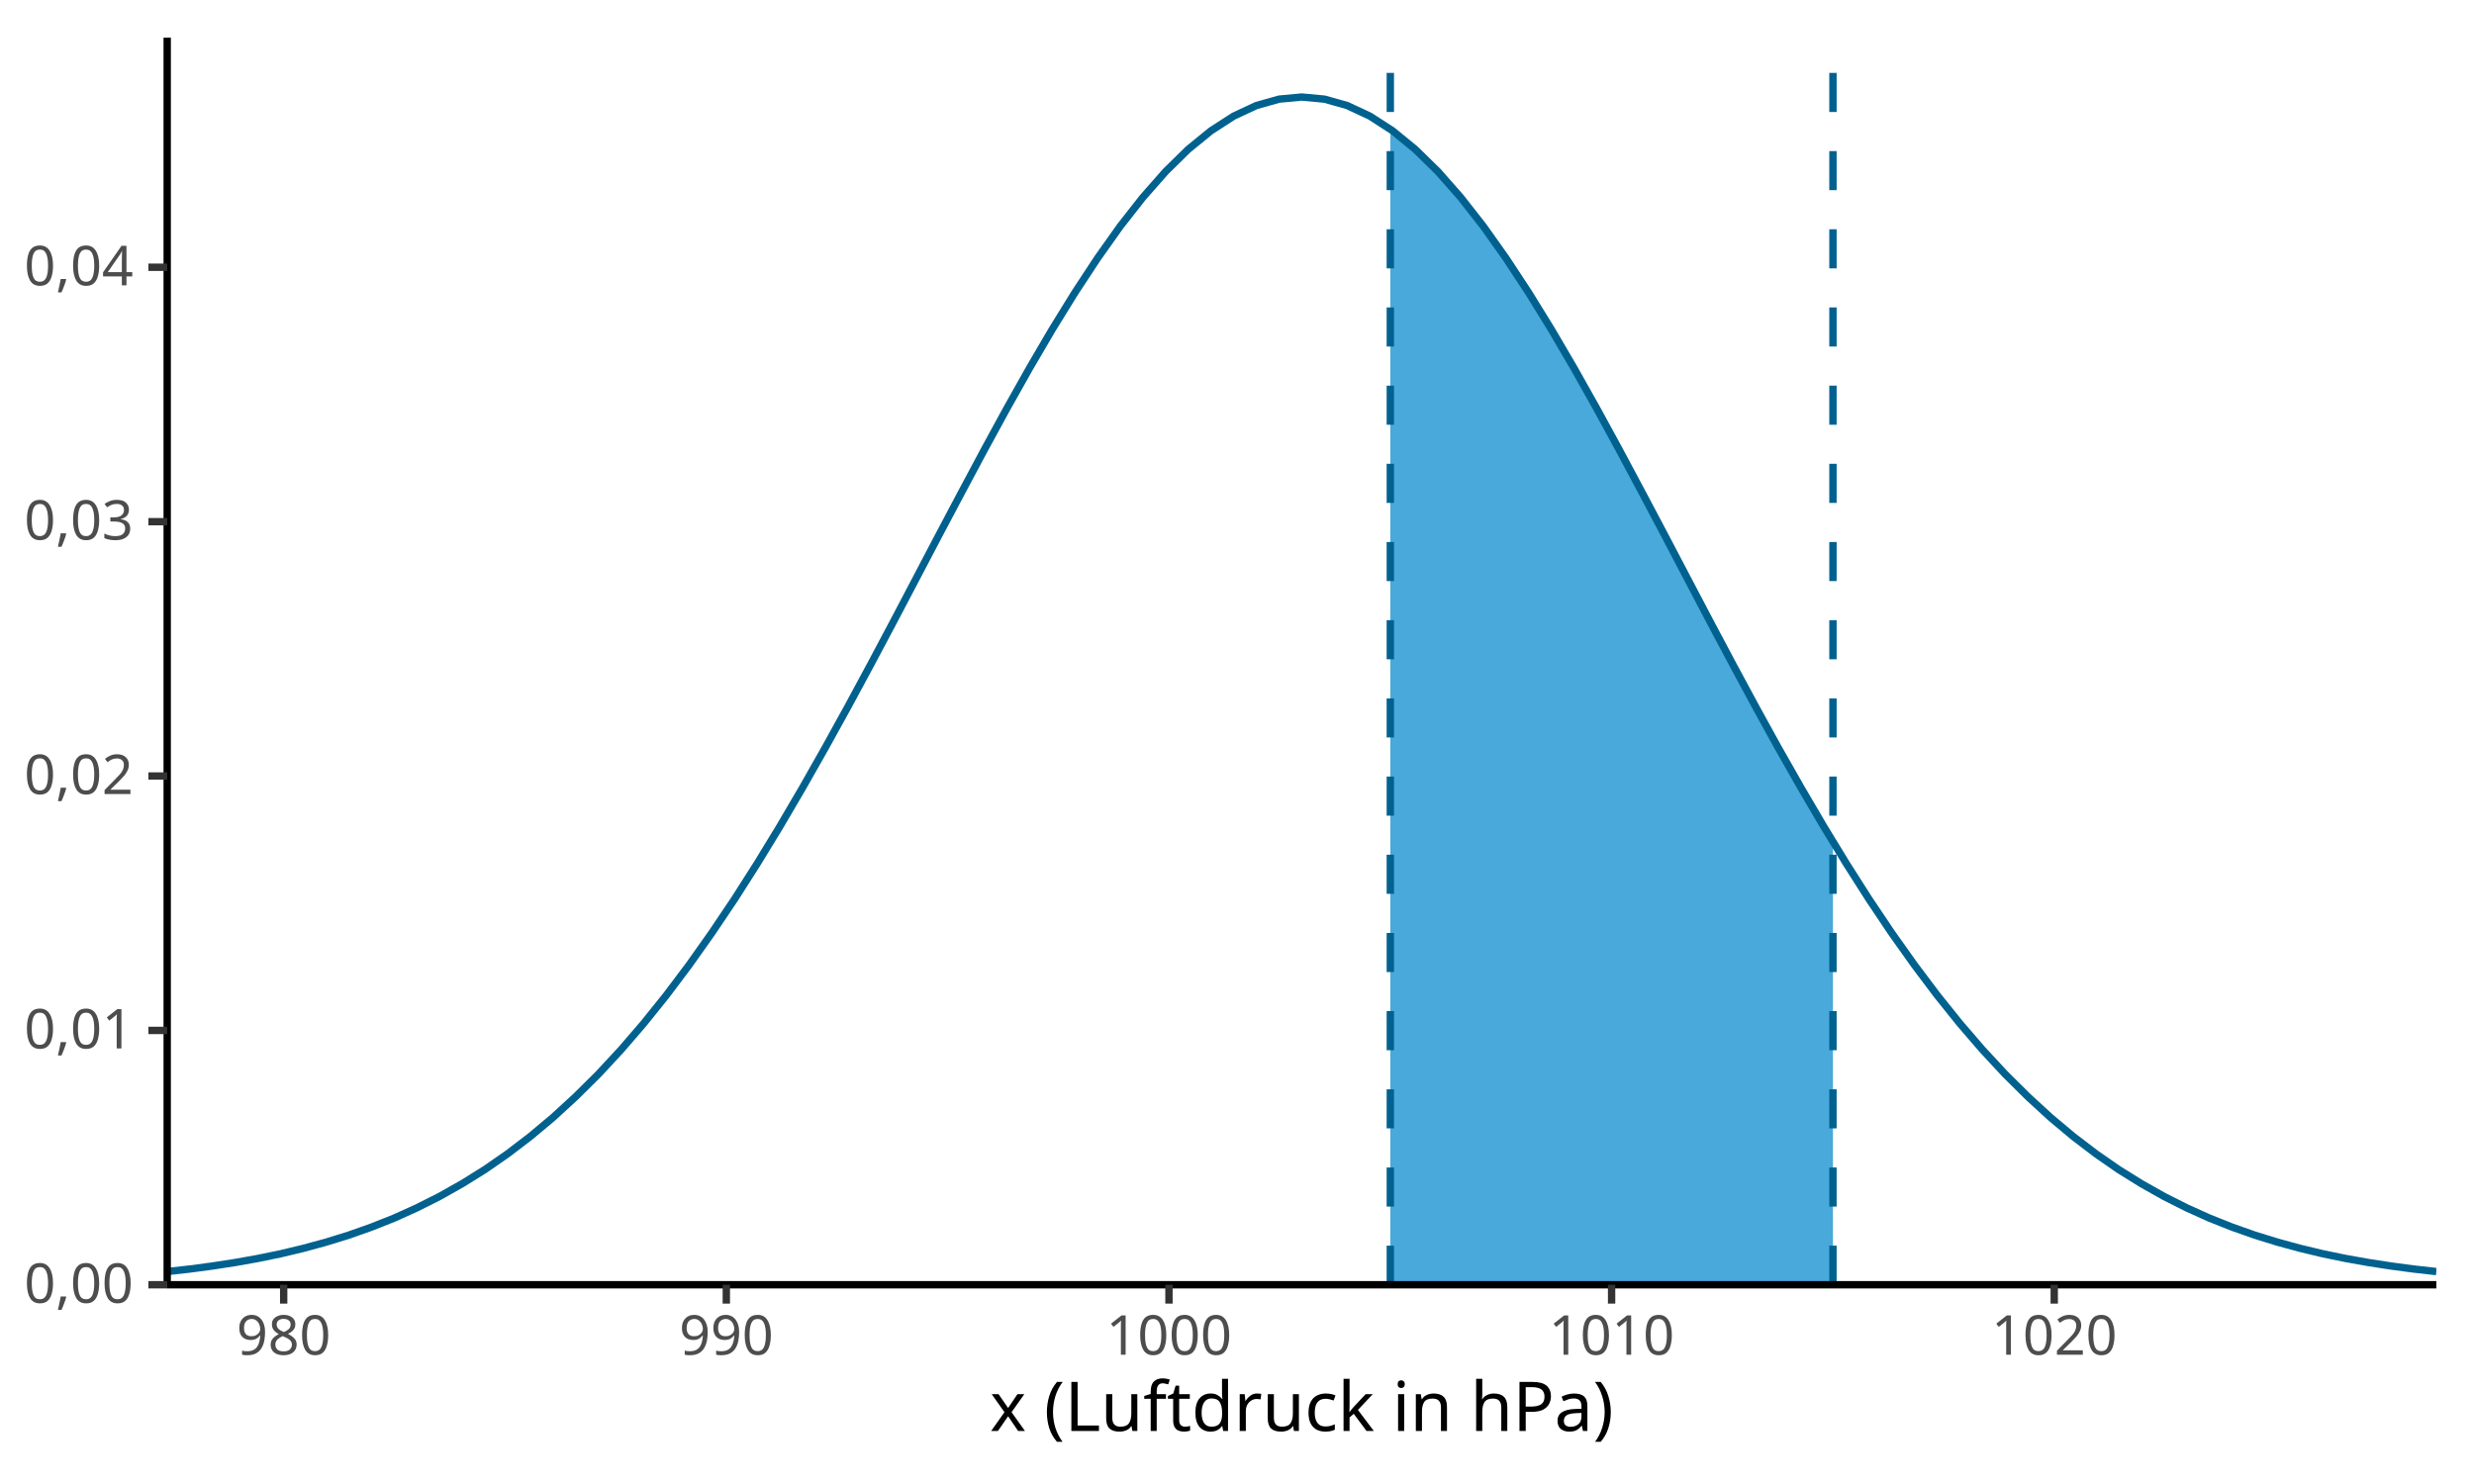
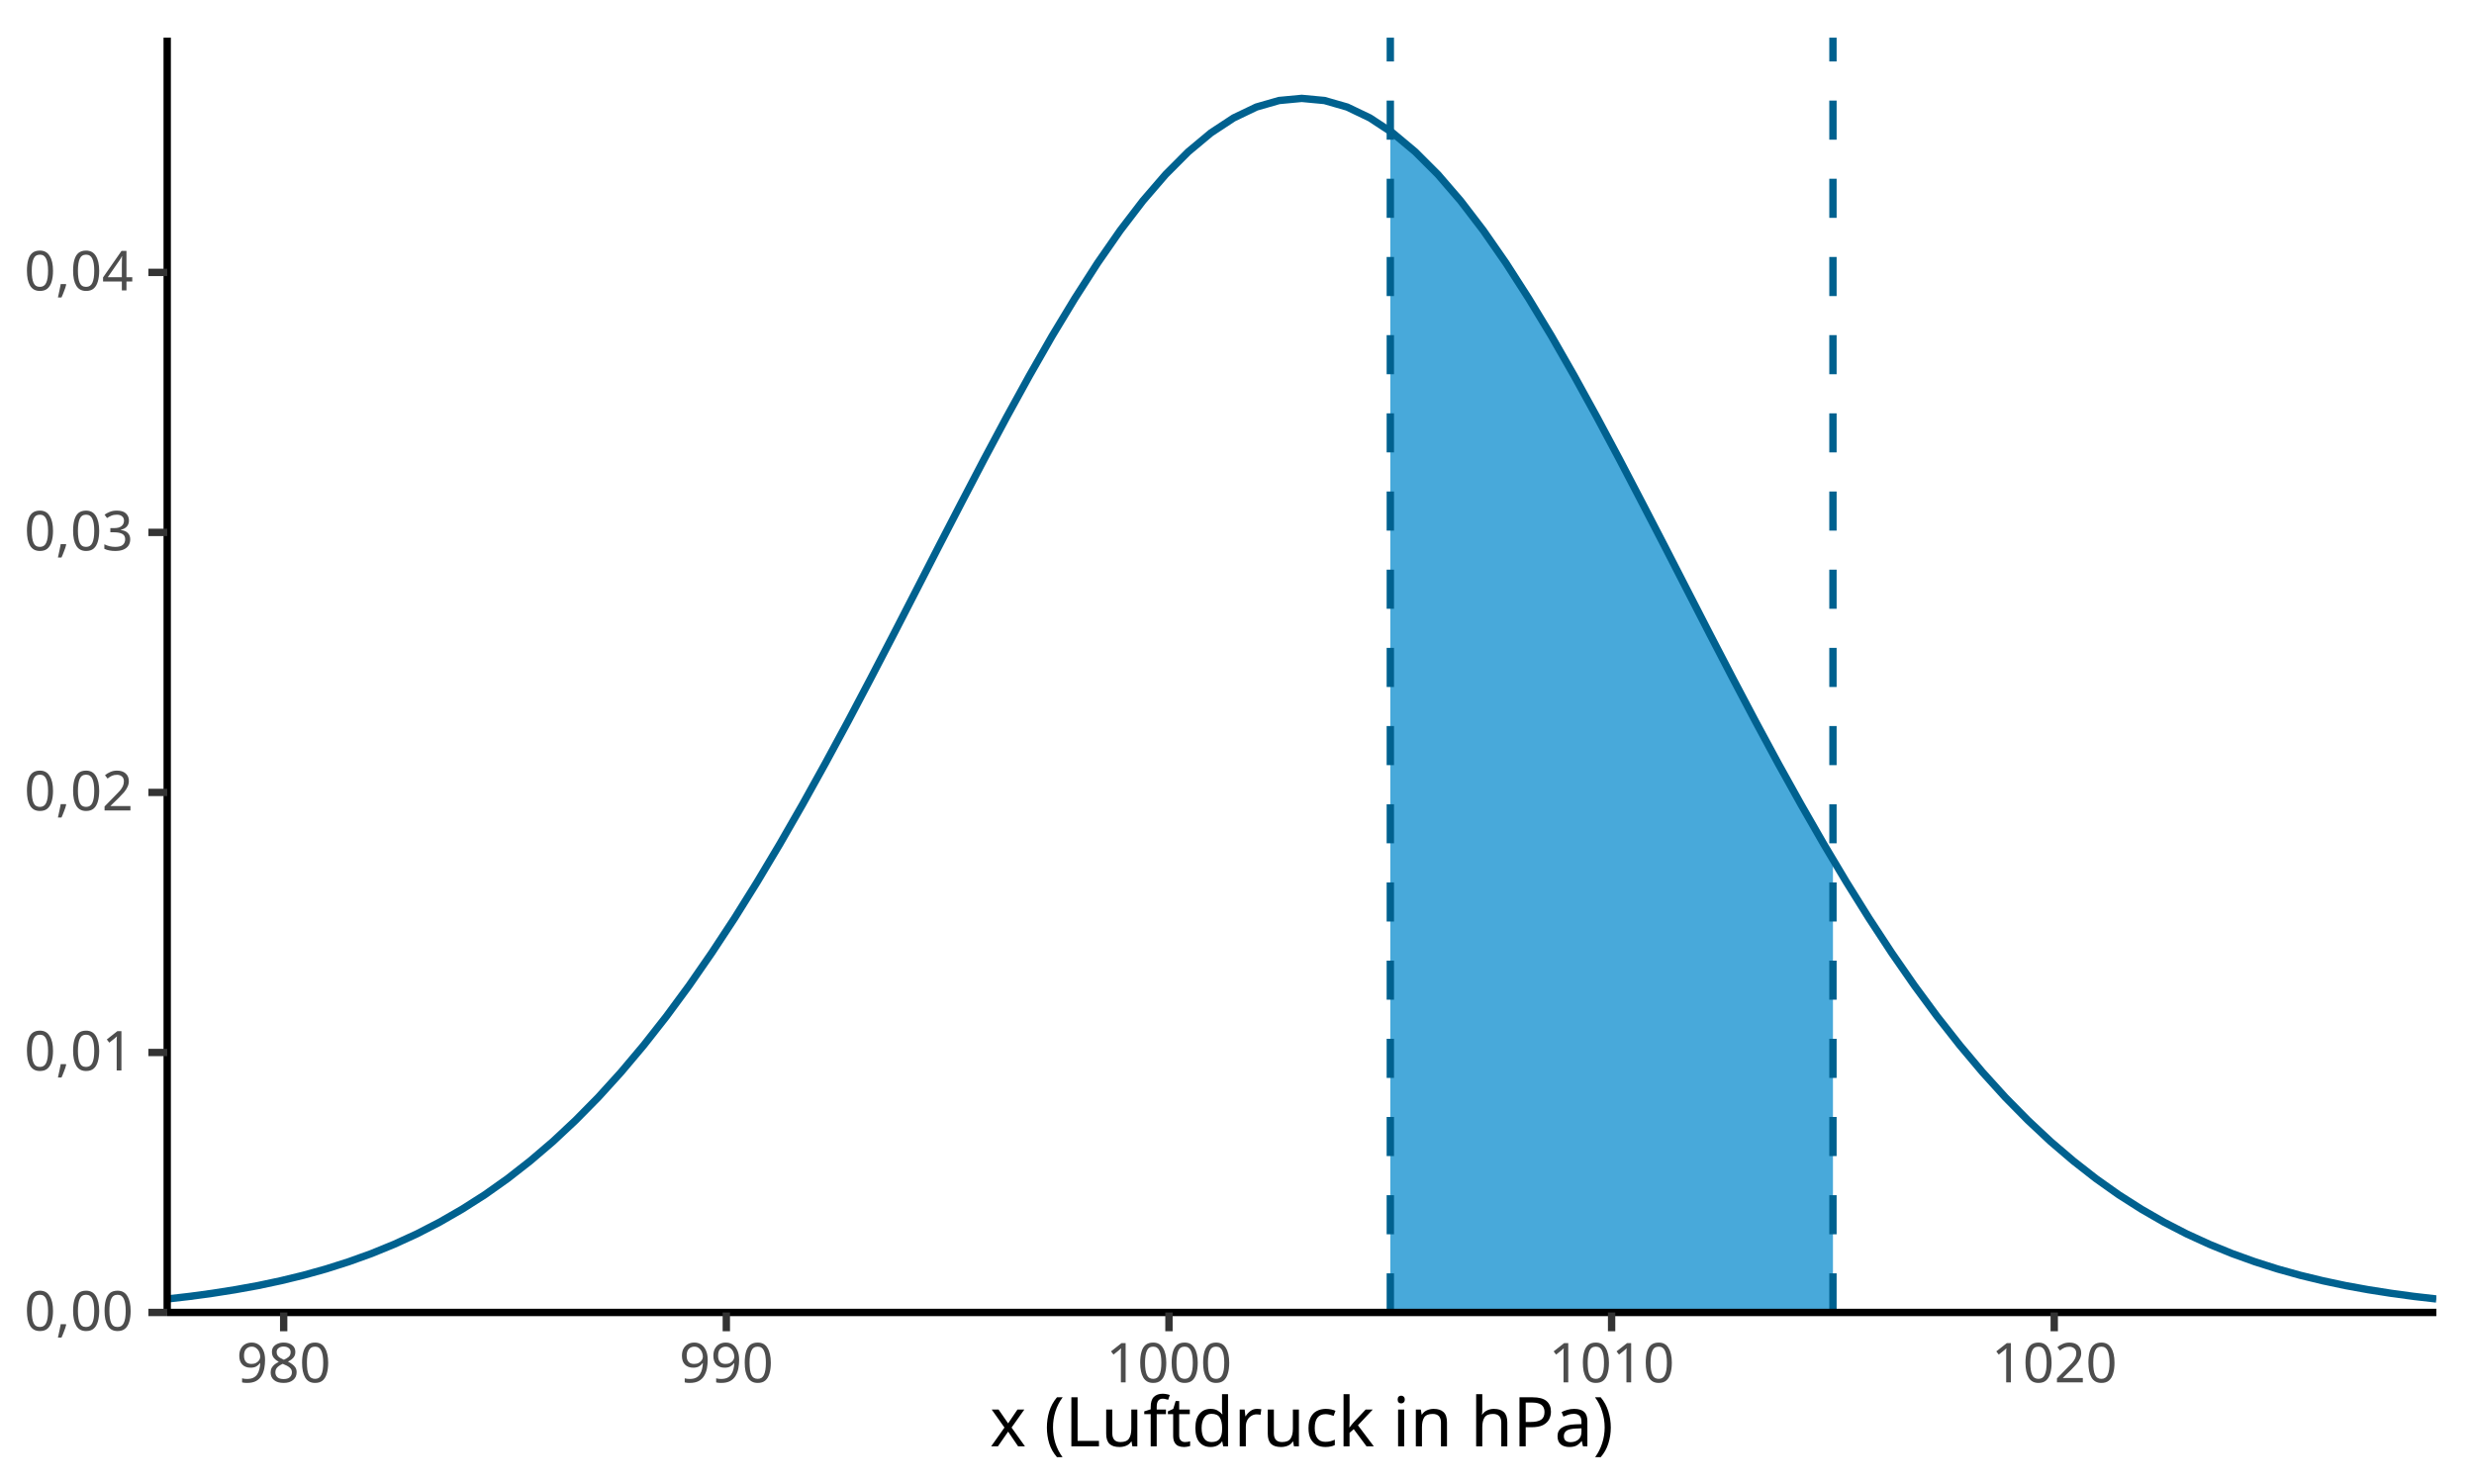
<svg xmlns="http://www.w3.org/2000/svg" class="svglite" width="360.00pt" height="216.00pt" viewBox="0 0 360.00 216.00">
  <defs>
    <style type="text/css">
    .svglite line, .svglite polyline, .svglite polygon, .svglite path, .svglite rect, .svglite circle {
      fill: none;
      stroke: #000000;
      stroke-linecap: round;
      stroke-linejoin: round;
      stroke-miterlimit: 10.00;
    }
  </style>
  </defs>
  <rect width="100%" height="100%" style="stroke: none; fill: #FFFFFF;" />
  <defs>
    <clipPath id="cpMC4wMHwzNjAuMDB8MC4wMHwyMTYuMDA=">
      <rect x="0.00" y="0.00" width="360.00" height="216.00" />
    </clipPath>
  </defs>
  <g clip-path="url(#cpMC4wMHwzNjAuMDB8MC4wMHwyMTYuMDA=)">
    <rect x="0" y="0.00" width="360.00" height="216.00" style="stroke-width: 1.07; stroke: #FFFFFF; fill: #FFFFFF;" />
  </g>
  <defs>
-     <clipPath id="cpMjQuMzN8MzU0LjUyfDUuNDh8MTg3LjAw">
-       <rect x="24.33" y="5.48" width="330.19" height="181.52" />
+     <clipPath id="cpMjQuMzN8MzU0LjUyfDUuNDh8MTkxLjAz">
+       <rect x="24.33" y="5.48" width="330.19" height="185.55" />
    </clipPath>
  </defs>
-   <g clip-path="url(#cpMjQuMzN8MzU0LjUyfDUuNDh8MTg3LjAw)">
-     <rect x="24.33" y="5.48" width="330.19" height="181.52" style="stroke-width: 1.07; stroke: none; fill: #FFFFFF;" />
-     <polygon points="202.31,18.80 202.95,19.27 203.59,19.76 204.24,20.28 204.88,20.81 205.53,21.37 206.17,21.95 206.82,22.54 207.46,23.16 208.10,23.80 208.75,24.46 209.39,25.14 210.04,25.83 210.68,26.55 211.32,27.28 211.97,28.04 212.61,28.81 213.26,29.60 213.90,30.40 214.54,31.23 215.19,32.07 215.83,32.92 216.48,33.80 217.12,34.69 217.76,35.59 218.41,36.51 219.05,37.45 219.70,38.40 220.34,39.36 220.99,40.34 221.63,41.33 222.27,42.33 222.92,43.35 223.56,44.38 224.21,45.42 224.85,46.48 225.49,47.54 226.14,48.61 226.78,49.70 227.43,50.80 228.07,51.90 228.71,53.02 229.36,54.14 230.00,55.27 230.65,56.41 231.29,57.56 231.94,58.72 232.58,59.88 233.22,61.05 233.87,62.23 234.51,63.41 235.16,64.60 235.80,65.79 236.44,66.99 237.09,68.19 237.73,69.40 238.38,70.61 239.02,71.82 239.66,73.04 240.31,74.26 240.95,75.48 241.60,76.70 242.24,77.93 242.88,79.15 243.53,80.38 244.17,81.61 244.82,82.83 245.46,84.06 246.11,85.29 246.75,86.51 247.39,87.74 248.04,88.96 248.68,90.18 249.33,91.40 249.97,92.62 250.61,93.83 251.26,95.04 251.90,96.25 252.55,97.45 253.19,98.65 253.83,99.85 254.48,101.04 255.12,102.23 255.77,103.41 256.41,104.59 257.06,105.76 257.70,106.92 258.34,108.08 258.99,109.24 259.63,110.38 260.28,111.53 260.92,112.66 261.56,113.79 262.21,114.91 262.85,116.02 263.50,117.12 264.14,118.22 264.78,119.31 265.43,120.39 266.07,121.46 266.72,122.53 266.72,187.00 266.07,187.00 265.43,187.00 264.78,187.00 264.14,187.00 263.50,187.00 262.85,187.00 262.21,187.00 261.56,187.00 260.92,187.00 260.28,187.00 259.63,187.00 258.99,187.00 258.34,187.00 257.70,187.00 257.06,187.00 256.41,187.00 255.77,187.00 255.12,187.00 254.48,187.00 253.83,187.00 253.19,187.00 252.55,187.00 251.90,187.00 251.26,187.00 250.61,187.00 249.97,187.00 249.33,187.00 248.68,187.00 248.04,187.00 247.39,187.00 246.75,187.00 246.11,187.00 245.46,187.00 244.82,187.00 244.17,187.00 243.53,187.00 242.88,187.00 242.24,187.00 241.60,187.00 240.95,187.00 240.31,187.00 239.66,187.00 239.02,187.00 238.38,187.00 237.73,187.00 237.09,187.00 236.44,187.00 235.80,187.00 235.16,187.00 234.51,187.00 233.87,187.00 233.22,187.00 232.58,187.00 231.94,187.00 231.29,187.00 230.65,187.00 230.00,187.00 229.36,187.00 228.71,187.00 228.07,187.00 227.43,187.00 226.78,187.00 226.14,187.00 225.49,187.00 224.85,187.00 224.21,187.00 223.56,187.00 222.92,187.00 222.27,187.00 221.63,187.00 220.99,187.00 220.34,187.00 219.70,187.00 219.05,187.00 218.41,187.00 217.76,187.00 217.12,187.00 216.48,187.00 215.83,187.00 215.19,187.00 214.54,187.00 213.90,187.00 213.26,187.00 212.61,187.00 211.97,187.00 211.32,187.00 210.68,187.00 210.04,187.00 209.39,187.00 208.75,187.00 208.10,187.00 207.46,187.00 206.82,187.00 206.17,187.00 205.53,187.00 204.88,187.00 204.24,187.00 203.59,187.00 202.95,187.00 202.31,187.00 " style="stroke-width: 0.00; stroke: none; fill: #48A9DA;" />
-     <polyline points="202.31,18.80 202.95,19.27 203.59,19.76 204.24,20.28 204.88,20.81 205.53,21.37 206.17,21.95 206.82,22.54 207.46,23.16 208.10,23.80 208.75,24.46 209.39,25.14 210.04,25.83 210.68,26.55 211.32,27.28 211.97,28.04 212.61,28.81 213.26,29.60 213.90,30.40 214.54,31.23 215.19,32.07 215.83,32.92 216.48,33.80 217.12,34.69 217.76,35.59 218.41,36.51 219.05,37.45 219.70,38.40 220.34,39.36 220.99,40.34 221.63,41.33 222.27,42.33 222.92,43.35 223.56,44.38 224.21,45.42 224.85,46.48 225.49,47.54 226.14,48.61 226.78,49.70 227.43,50.80 228.07,51.90 228.71,53.02 229.36,54.14 230.00,55.27 230.65,56.41 231.29,57.56 231.94,58.72 232.58,59.88 233.22,61.05 233.87,62.23 234.51,63.41 235.16,64.60 235.80,65.79 236.44,66.99 237.09,68.19 237.73,69.40 238.38,70.61 239.02,71.82 239.66,73.04 240.31,74.26 240.95,75.48 241.60,76.70 242.24,77.93 242.88,79.15 243.53,80.38 244.17,81.61 244.82,82.83 245.46,84.06 246.11,85.29 246.75,86.51 247.39,87.74 248.04,88.96 248.68,90.18 249.33,91.40 249.97,92.62 250.61,93.83 251.26,95.04 251.90,96.25 252.55,97.45 253.19,98.65 253.83,99.85 254.48,101.04 255.12,102.23 255.77,103.41 256.41,104.59 257.06,105.76 257.70,106.92 258.34,108.08 258.99,109.24 259.63,110.38 260.28,111.53 260.92,112.66 261.56,113.79 262.21,114.91 262.85,116.02 263.50,117.12 264.14,118.22 264.78,119.31 265.43,120.39 266.07,121.46 266.72,122.53 " style="stroke-width: 1.07; stroke: none;" />
-     <polyline points="266.72,187.00 266.07,187.00 265.43,187.00 264.78,187.00 264.14,187.00 263.50,187.00 262.85,187.00 262.21,187.00 261.56,187.00 260.92,187.00 260.28,187.00 259.63,187.00 258.99,187.00 258.34,187.00 257.70,187.00 257.06,187.00 256.41,187.00 255.77,187.00 255.12,187.00 254.48,187.00 253.83,187.00 253.19,187.00 252.55,187.00 251.90,187.00 251.26,187.00 250.61,187.00 249.97,187.00 249.33,187.00 248.68,187.00 248.04,187.00 247.39,187.00 246.75,187.00 246.11,187.00 245.46,187.00 244.82,187.00 244.17,187.00 243.53,187.00 242.88,187.00 242.24,187.00 241.60,187.00 240.95,187.00 240.31,187.00 239.66,187.00 239.02,187.00 238.38,187.00 237.73,187.00 237.09,187.00 236.44,187.00 235.80,187.00 235.16,187.00 234.51,187.00 233.87,187.00 233.22,187.00 232.58,187.00 231.94,187.00 231.29,187.00 230.65,187.00 230.00,187.00 229.36,187.00 228.71,187.00 228.07,187.00 227.43,187.00 226.78,187.00 226.14,187.00 225.49,187.00 224.85,187.00 224.21,187.00 223.56,187.00 222.92,187.00 222.27,187.00 221.63,187.00 220.99,187.00 220.34,187.00 219.70,187.00 219.05,187.00 218.41,187.00 217.76,187.00 217.12,187.00 216.48,187.00 215.83,187.00 215.19,187.00 214.54,187.00 213.90,187.00 213.26,187.00 212.61,187.00 211.97,187.00 211.32,187.00 210.68,187.00 210.04,187.00 209.39,187.00 208.75,187.00 208.10,187.00 207.46,187.00 206.82,187.00 206.17,187.00 205.53,187.00 204.88,187.00 204.24,187.00 203.59,187.00 202.95,187.00 202.31,187.00 " style="stroke-width: 1.07; stroke: none;" />
-     <polyline points="24.33,185.08 27.63,184.71 30.93,184.27 34.23,183.76 37.54,183.17 40.84,182.49 44.14,181.70 47.44,180.80 50.74,179.78 54.05,178.61 57.35,177.30 60.65,175.81 63.95,174.15 67.25,172.29 70.56,170.23 73.86,167.94 77.16,165.42 80.46,162.66 83.76,159.63 87.07,156.35 90.37,152.79 93.67,148.96 96.97,144.85 100.27,140.46 103.57,135.80 106.88,130.88 110.18,125.70 113.48,120.29 116.78,114.66 120.08,108.84 123.39,102.85 126.69,96.73 129.99,90.52 133.29,84.24 136.59,77.95 139.90,71.70 143.20,65.52 146.50,59.47 149.80,53.60 153.10,47.96 156.41,42.60 159.71,37.58 163.01,32.93 166.31,28.72 169.61,24.97 172.91,21.73 176.22,19.03 179.52,16.90 182.82,15.36 186.12,14.43 189.42,14.12 192.73,14.43 196.03,15.36 199.33,16.90 202.63,19.03 205.93,21.73 209.24,24.97 212.54,28.72 215.84,32.93 219.14,37.58 222.44,42.60 225.75,47.96 229.05,53.60 232.35,59.47 235.65,65.52 238.95,71.70 242.26,77.95 245.56,84.24 248.86,90.52 252.16,96.73 255.46,102.85 258.76,108.84 262.07,114.66 265.37,120.29 268.67,125.70 271.97,130.88 275.27,135.80 278.58,140.46 281.88,144.85 285.18,148.96 288.48,152.79 291.78,156.35 295.09,159.63 298.39,162.66 301.69,165.42 304.99,167.94 308.29,170.23 311.60,172.29 314.90,174.15 318.20,175.81 321.50,177.30 324.80,178.61 328.11,179.78 331.41,180.80 334.71,181.70 338.01,182.49 341.31,183.17 344.61,183.76 347.92,184.27 351.22,184.71 354.52,185.08 " style="stroke-width: 1.07; stroke: #00618F; stroke-linecap: butt;" />
-     <line x1="202.31" y1="187.00" x2="202.31" y2="5.48" style="stroke-width: 1.07; stroke: #00618F; stroke-dasharray: 5.69,5.69; stroke-linecap: butt;" />
-     <line x1="266.72" y1="187.00" x2="266.72" y2="5.48" style="stroke-width: 1.07; stroke: #00618F; stroke-dasharray: 5.69,5.69; stroke-linecap: butt;" />
+   <g clip-path="url(#cpMjQuMzN8MzU0LjUyfDUuNDh8MTkxLjAz)">
+     <rect x="24.33" y="5.48" width="330.19" height="185.55" style="stroke-width: 1.07; stroke: none; fill: #FFFFFF;" />
+     <polygon points="202.31,19.09 202.95,19.57 203.59,20.08 204.24,20.60 204.88,21.15 205.53,21.72 206.17,22.31 206.82,22.92 207.46,23.55 208.10,24.21 208.75,24.88 209.39,25.57 210.04,26.29 210.68,27.02 211.32,27.77 211.97,28.54 212.61,29.33 213.26,30.13 213.90,30.96 214.54,31.80 215.19,32.66 215.83,33.53 216.48,34.43 217.12,35.34 217.76,36.26 218.41,37.20 219.05,38.16 219.70,39.13 220.34,40.11 220.99,41.11 221.63,42.13 222.27,43.15 222.92,44.19 223.56,45.24 224.21,46.31 224.85,47.39 225.49,48.47 226.14,49.57 226.78,50.68 227.43,51.80 228.07,52.93 228.71,54.07 229.36,55.22 230.00,56.38 230.65,57.55 231.29,58.72 231.94,59.90 232.58,61.09 233.22,62.29 233.87,63.49 234.51,64.70 235.16,65.91 235.80,67.13 236.44,68.36 237.09,69.59 237.73,70.82 238.38,72.06 239.02,73.30 239.66,74.54 240.31,75.79 240.95,77.03 241.60,78.28 242.24,79.54 242.88,80.79 243.53,82.04 244.17,83.30 244.82,84.55 245.46,85.81 246.11,87.06 246.75,88.31 247.39,89.56 248.04,90.81 248.68,92.06 249.33,93.31 249.97,94.55 250.61,95.79 251.26,97.03 251.90,98.27 252.55,99.50 253.19,100.72 253.83,101.95 254.48,103.16 255.12,104.38 255.77,105.59 256.41,106.79 257.06,107.99 257.70,109.18 258.34,110.36 258.99,111.54 259.63,112.71 260.28,113.88 260.92,115.04 261.56,116.19 262.21,117.34 262.85,118.47 263.50,119.60 264.14,120.72 264.78,121.84 265.43,122.94 266.07,124.04 266.72,125.13 266.72,191.03 266.07,191.03 265.43,191.03 264.78,191.03 264.14,191.03 263.50,191.03 262.85,191.03 262.21,191.03 261.56,191.03 260.92,191.03 260.28,191.03 259.63,191.03 258.99,191.03 258.34,191.03 257.70,191.03 257.06,191.03 256.41,191.03 255.77,191.03 255.12,191.03 254.48,191.03 253.83,191.03 253.19,191.03 252.55,191.03 251.90,191.03 251.26,191.03 250.61,191.03 249.97,191.03 249.33,191.03 248.68,191.03 248.04,191.03 247.39,191.03 246.75,191.03 246.11,191.03 245.46,191.03 244.82,191.03 244.17,191.03 243.53,191.03 242.88,191.03 242.24,191.03 241.60,191.03 240.95,191.03 240.31,191.03 239.66,191.03 239.02,191.03 238.38,191.03 237.73,191.03 237.09,191.03 236.44,191.03 235.80,191.03 235.16,191.03 234.51,191.03 233.87,191.03 233.22,191.03 232.58,191.03 231.94,191.03 231.29,191.03 230.65,191.03 230.00,191.03 229.36,191.03 228.71,191.03 228.07,191.03 227.43,191.03 226.78,191.03 226.14,191.03 225.49,191.03 224.85,191.03 224.21,191.03 223.56,191.03 222.92,191.03 222.27,191.03 221.63,191.03 220.99,191.03 220.34,191.03 219.70,191.03 219.05,191.03 218.41,191.03 217.76,191.03 217.12,191.03 216.48,191.03 215.83,191.03 215.19,191.03 214.54,191.03 213.90,191.03 213.26,191.03 212.61,191.03 211.97,191.03 211.32,191.03 210.68,191.03 210.04,191.03 209.39,191.03 208.75,191.03 208.10,191.03 207.46,191.03 206.82,191.03 206.17,191.03 205.53,191.03 204.88,191.03 204.24,191.03 203.59,191.03 202.95,191.03 202.31,191.03 " style="stroke-width: 0.00; stroke: none; fill: #48A9DA;" />
+     <polyline points="202.31,19.09 202.95,19.57 203.59,20.08 204.24,20.60 204.88,21.15 205.53,21.72 206.17,22.31 206.82,22.92 207.46,23.55 208.10,24.21 208.75,24.88 209.39,25.57 210.04,26.29 210.68,27.02 211.32,27.77 211.97,28.54 212.61,29.33 213.26,30.13 213.90,30.96 214.54,31.80 215.19,32.66 215.83,33.53 216.48,34.43 217.12,35.34 217.76,36.26 218.41,37.20 219.05,38.16 219.70,39.13 220.34,40.11 220.99,41.11 221.63,42.13 222.27,43.15 222.92,44.19 223.56,45.24 224.21,46.31 224.85,47.39 225.49,48.47 226.14,49.57 226.78,50.68 227.43,51.80 228.07,52.93 228.71,54.07 229.36,55.22 230.00,56.38 230.65,57.55 231.29,58.72 231.94,59.90 232.58,61.09 233.22,62.29 233.87,63.49 234.51,64.70 235.16,65.91 235.80,67.13 236.44,68.36 237.09,69.59 237.73,70.82 238.38,72.06 239.02,73.30 239.66,74.54 240.31,75.79 240.95,77.03 241.60,78.28 242.24,79.54 242.88,80.79 243.53,82.04 244.17,83.30 244.82,84.55 245.46,85.81 246.11,87.06 246.75,88.31 247.39,89.56 248.04,90.81 248.68,92.06 249.33,93.31 249.97,94.55 250.61,95.79 251.26,97.03 251.90,98.27 252.55,99.50 253.19,100.72 253.83,101.95 254.48,103.16 255.12,104.38 255.77,105.59 256.41,106.79 257.06,107.99 257.70,109.18 258.34,110.36 258.99,111.54 259.63,112.71 260.28,113.88 260.92,115.04 261.56,116.19 262.21,117.34 262.85,118.47 263.50,119.60 264.14,120.72 264.78,121.84 265.43,122.94 266.07,124.04 266.72,125.13 " style="stroke-width: 1.07; stroke: none;" />
+     <polyline points="266.72,191.03 266.07,191.03 265.43,191.03 264.78,191.03 264.14,191.03 263.50,191.03 262.85,191.03 262.21,191.03 261.56,191.03 260.92,191.03 260.28,191.03 259.63,191.03 258.99,191.03 258.34,191.03 257.70,191.03 257.06,191.03 256.41,191.03 255.77,191.03 255.12,191.03 254.48,191.03 253.83,191.03 253.19,191.03 252.55,191.03 251.90,191.03 251.26,191.03 250.61,191.03 249.97,191.03 249.33,191.03 248.68,191.03 248.04,191.03 247.39,191.03 246.75,191.03 246.11,191.03 245.46,191.03 244.82,191.03 244.17,191.03 243.53,191.03 242.88,191.03 242.24,191.03 241.60,191.03 240.95,191.03 240.31,191.03 239.66,191.03 239.02,191.03 238.38,191.03 237.73,191.03 237.09,191.03 236.44,191.03 235.80,191.03 235.16,191.03 234.51,191.03 233.87,191.03 233.22,191.03 232.58,191.03 231.94,191.03 231.29,191.03 230.65,191.03 230.00,191.03 229.36,191.03 228.71,191.03 228.07,191.03 227.43,191.03 226.78,191.03 226.14,191.03 225.49,191.03 224.85,191.03 224.21,191.03 223.56,191.03 222.92,191.03 222.27,191.03 221.63,191.03 220.99,191.03 220.34,191.03 219.70,191.03 219.05,191.03 218.41,191.03 217.76,191.03 217.12,191.03 216.48,191.03 215.83,191.03 215.19,191.03 214.54,191.03 213.90,191.03 213.26,191.03 212.61,191.03 211.97,191.03 211.32,191.03 210.68,191.03 210.04,191.03 209.39,191.03 208.75,191.03 208.10,191.03 207.46,191.03 206.82,191.03 206.17,191.03 205.53,191.03 204.88,191.03 204.24,191.03 203.59,191.03 202.95,191.03 202.31,191.03 " style="stroke-width: 1.07; stroke: none;" />
+     <polyline points="24.33,189.07 27.63,188.69 30.93,188.24 34.23,187.72 37.54,187.12 40.84,186.42 44.14,185.62 47.44,184.70 50.74,183.65 54.05,182.46 57.35,181.11 60.65,179.60 63.95,177.90 67.25,176.00 70.56,173.89 73.86,171.55 77.16,168.97 80.46,166.15 83.76,163.06 87.07,159.70 90.37,156.06 93.67,152.14 96.97,147.94 100.27,143.46 103.57,138.69 106.88,133.66 110.18,128.37 113.48,122.84 116.78,117.09 120.08,111.14 123.39,105.02 126.69,98.76 129.99,92.41 133.29,85.99 136.59,79.56 139.90,73.17 143.20,66.85 146.50,60.67 149.80,54.67 153.10,48.90 156.41,43.43 159.71,38.29 163.01,33.54 166.31,29.23 169.61,25.40 172.91,22.09 176.22,19.33 179.52,17.16 182.82,15.58 186.12,14.63 189.42,14.32 192.73,14.63 196.03,15.58 199.33,17.16 202.63,19.33 205.93,22.09 209.24,25.40 212.54,29.23 215.84,33.54 219.14,38.29 222.44,43.43 225.75,48.90 229.05,54.67 232.35,60.67 235.65,66.85 238.95,73.17 242.26,79.56 245.56,85.99 248.86,92.41 252.16,98.76 255.46,105.02 258.76,111.14 262.07,117.09 265.37,122.84 268.67,128.37 271.97,133.66 275.27,138.69 278.58,143.46 281.88,147.94 285.18,152.14 288.48,156.06 291.78,159.70 295.09,163.06 298.39,166.15 301.69,168.97 304.99,171.55 308.29,173.89 311.60,176.00 314.90,177.90 318.20,179.60 321.50,181.11 324.80,182.46 328.11,183.65 331.41,184.70 334.71,185.62 338.01,186.42 341.31,187.12 344.61,187.72 347.92,188.24 351.22,188.69 354.52,189.07 " style="stroke-width: 1.07; stroke: #00618F; stroke-linecap: butt;" />
+     <line x1="202.31" y1="191.03" x2="202.31" y2="5.48" style="stroke-width: 1.07; stroke: #00618F; stroke-dasharray: 5.69,5.69; stroke-linecap: butt;" />
+     <line x1="266.72" y1="191.03" x2="266.72" y2="5.48" style="stroke-width: 1.07; stroke: #00618F; stroke-dasharray: 5.69,5.69; stroke-linecap: butt;" />
  </g>
  <g clip-path="url(#cpMC4wMHwzNjAuMDB8MC4wMHwyMTYuMDA=)">
-     <polyline points="24.33,187.00 24.33,5.48 " style="stroke-width: 1.07; stroke-linecap: butt;" />
-     <text x="19.40" y="189.63" text-anchor="end" style="font-size: 8.00px; fill: #4D4D4D; font-family: Source Sans Pro;" textLength="13.92px" lengthAdjust="spacingAndGlyphs">0,00</text>
-     <text x="19.40" y="152.60" text-anchor="end" style="font-size: 8.00px; fill: #4D4D4D; font-family: Source Sans Pro;" textLength="13.92px" lengthAdjust="spacingAndGlyphs">0,01</text>
-     <text x="19.40" y="115.58" text-anchor="end" style="font-size: 8.00px; fill: #4D4D4D; font-family: Source Sans Pro;" textLength="13.92px" lengthAdjust="spacingAndGlyphs">0,02</text>
-     <text x="19.40" y="78.55" text-anchor="end" style="font-size: 8.00px; fill: #4D4D4D; font-family: Source Sans Pro;" textLength="13.92px" lengthAdjust="spacingAndGlyphs">0,03</text>
-     <text x="19.40" y="41.53" text-anchor="end" style="font-size: 8.00px; fill: #4D4D4D; font-family: Source Sans Pro;" textLength="13.92px" lengthAdjust="spacingAndGlyphs">0,04</text>
-     <polyline points="21.59,187.00 24.33,187.00 " style="stroke-width: 1.07; stroke: #333333; stroke-linecap: butt;" />
-     <polyline points="21.59,149.98 24.33,149.98 " style="stroke-width: 1.07; stroke: #333333; stroke-linecap: butt;" />
-     <polyline points="21.59,112.95 24.33,112.95 " style="stroke-width: 1.07; stroke: #333333; stroke-linecap: butt;" />
-     <polyline points="21.59,75.93 24.33,75.93 " style="stroke-width: 1.07; stroke: #333333; stroke-linecap: butt;" />
-     <polyline points="21.59,38.90 24.33,38.90 " style="stroke-width: 1.07; stroke: #333333; stroke-linecap: butt;" />
-     <polyline points="24.33,187.00 354.52,187.00 " style="stroke-width: 1.07; stroke-linecap: butt;" />
-     <polyline points="41.28,189.74 41.28,187.00 " style="stroke-width: 1.07; stroke: #333333; stroke-linecap: butt;" />
-     <polyline points="105.69,189.74 105.69,187.00 " style="stroke-width: 1.07; stroke: #333333; stroke-linecap: butt;" />
-     <polyline points="170.10,189.74 170.10,187.00 " style="stroke-width: 1.07; stroke: #333333; stroke-linecap: butt;" />
-     <polyline points="234.51,189.74 234.51,187.00 " style="stroke-width: 1.07; stroke: #333333; stroke-linecap: butt;" />
-     <polyline points="298.92,189.74 298.92,187.00 " style="stroke-width: 1.07; stroke: #333333; stroke-linecap: butt;" />
-     <text x="41.28" y="197.18" text-anchor="middle" style="font-size: 8.00px; fill: #4D4D4D; font-family: Source Sans Pro;" textLength="11.92px" lengthAdjust="spacingAndGlyphs">980</text>
-     <text x="105.69" y="197.18" text-anchor="middle" style="font-size: 8.00px; fill: #4D4D4D; font-family: Source Sans Pro;" textLength="11.92px" lengthAdjust="spacingAndGlyphs">990</text>
-     <text x="170.10" y="197.18" text-anchor="middle" style="font-size: 8.00px; fill: #4D4D4D; font-family: Source Sans Pro;" textLength="15.90px" lengthAdjust="spacingAndGlyphs">1000</text>
-     <text x="234.51" y="197.18" text-anchor="middle" style="font-size: 8.00px; fill: #4D4D4D; font-family: Source Sans Pro;" textLength="15.90px" lengthAdjust="spacingAndGlyphs">1010</text>
-     <text x="298.92" y="197.18" text-anchor="middle" style="font-size: 8.00px; fill: #4D4D4D; font-family: Source Sans Pro;" textLength="15.90px" lengthAdjust="spacingAndGlyphs">1020</text>
-     <text x="189.42" y="208.28" text-anchor="middle" style="font-size: 10.00px; font-family: Source Sans Pro;" textLength="81.19px" lengthAdjust="spacingAndGlyphs">x (Luftdruck in hPa)</text>
+     <polyline points="24.33,191.03 24.33,5.48 " style="stroke-width: 1.07; stroke-linecap: butt;" />
+     <text x="19.40" y="193.66" text-anchor="end" style="font-size: 8.00px; fill: #4D4D4D; font-family: Source Sans Pro;" textLength="13.92px" lengthAdjust="spacingAndGlyphs">0,00</text>
+     <text x="19.40" y="155.81" text-anchor="end" style="font-size: 8.00px; fill: #4D4D4D; font-family: Source Sans Pro;" textLength="13.92px" lengthAdjust="spacingAndGlyphs">0,01</text>
+     <text x="19.40" y="117.96" text-anchor="end" style="font-size: 8.00px; fill: #4D4D4D; font-family: Source Sans Pro;" textLength="13.92px" lengthAdjust="spacingAndGlyphs">0,02</text>
+     <text x="19.40" y="80.12" text-anchor="end" style="font-size: 8.00px; fill: #4D4D4D; font-family: Source Sans Pro;" textLength="13.92px" lengthAdjust="spacingAndGlyphs">0,03</text>
+     <text x="19.40" y="42.27" text-anchor="end" style="font-size: 8.00px; fill: #4D4D4D; font-family: Source Sans Pro;" textLength="13.92px" lengthAdjust="spacingAndGlyphs">0,04</text>
+     <polyline points="21.59,191.03 24.33,191.03 " style="stroke-width: 1.07; stroke: #333333; stroke-linecap: butt;" />
+     <polyline points="21.59,153.19 24.33,153.19 " style="stroke-width: 1.07; stroke: #333333; stroke-linecap: butt;" />
+     <polyline points="21.59,115.34 24.33,115.34 " style="stroke-width: 1.07; stroke: #333333; stroke-linecap: butt;" />
+     <polyline points="21.59,77.49 24.33,77.49 " style="stroke-width: 1.07; stroke: #333333; stroke-linecap: butt;" />
+     <polyline points="21.59,39.65 24.33,39.65 " style="stroke-width: 1.07; stroke: #333333; stroke-linecap: butt;" />
+     <polyline points="24.33,191.03 354.52,191.03 " style="stroke-width: 1.07; stroke-linecap: butt;" />
+     <polyline points="41.28,193.77 41.28,191.03 " style="stroke-width: 1.07; stroke: #333333; stroke-linecap: butt;" />
+     <polyline points="105.69,193.77 105.69,191.03 " style="stroke-width: 1.07; stroke: #333333; stroke-linecap: butt;" />
+     <polyline points="170.10,193.77 170.10,191.03 " style="stroke-width: 1.07; stroke: #333333; stroke-linecap: butt;" />
+     <polyline points="234.51,193.77 234.51,191.03 " style="stroke-width: 1.07; stroke: #333333; stroke-linecap: butt;" />
+     <polyline points="298.92,193.77 298.92,191.03 " style="stroke-width: 1.07; stroke: #333333; stroke-linecap: butt;" />
+     <text x="41.28" y="201.21" text-anchor="middle" style="font-size: 8.00px; fill: #4D4D4D; font-family: Source Sans Pro;" textLength="11.92px" lengthAdjust="spacingAndGlyphs">980</text>
+     <text x="105.69" y="201.21" text-anchor="middle" style="font-size: 8.00px; fill: #4D4D4D; font-family: Source Sans Pro;" textLength="11.92px" lengthAdjust="spacingAndGlyphs">990</text>
+     <text x="170.10" y="201.21" text-anchor="middle" style="font-size: 8.00px; fill: #4D4D4D; font-family: Source Sans Pro;" textLength="15.90px" lengthAdjust="spacingAndGlyphs">1000</text>
+     <text x="234.51" y="201.21" text-anchor="middle" style="font-size: 8.00px; fill: #4D4D4D; font-family: Source Sans Pro;" textLength="15.90px" lengthAdjust="spacingAndGlyphs">1010</text>
+     <text x="298.92" y="201.21" text-anchor="middle" style="font-size: 8.00px; fill: #4D4D4D; font-family: Source Sans Pro;" textLength="15.90px" lengthAdjust="spacingAndGlyphs">1020</text>
+     <text x="189.42" y="210.52" text-anchor="middle" style="font-size: 10.00px; font-family: Source Sans Pro;" textLength="81.19px" lengthAdjust="spacingAndGlyphs">x (Luftdruck in hPa)</text>
  </g>
</svg>
